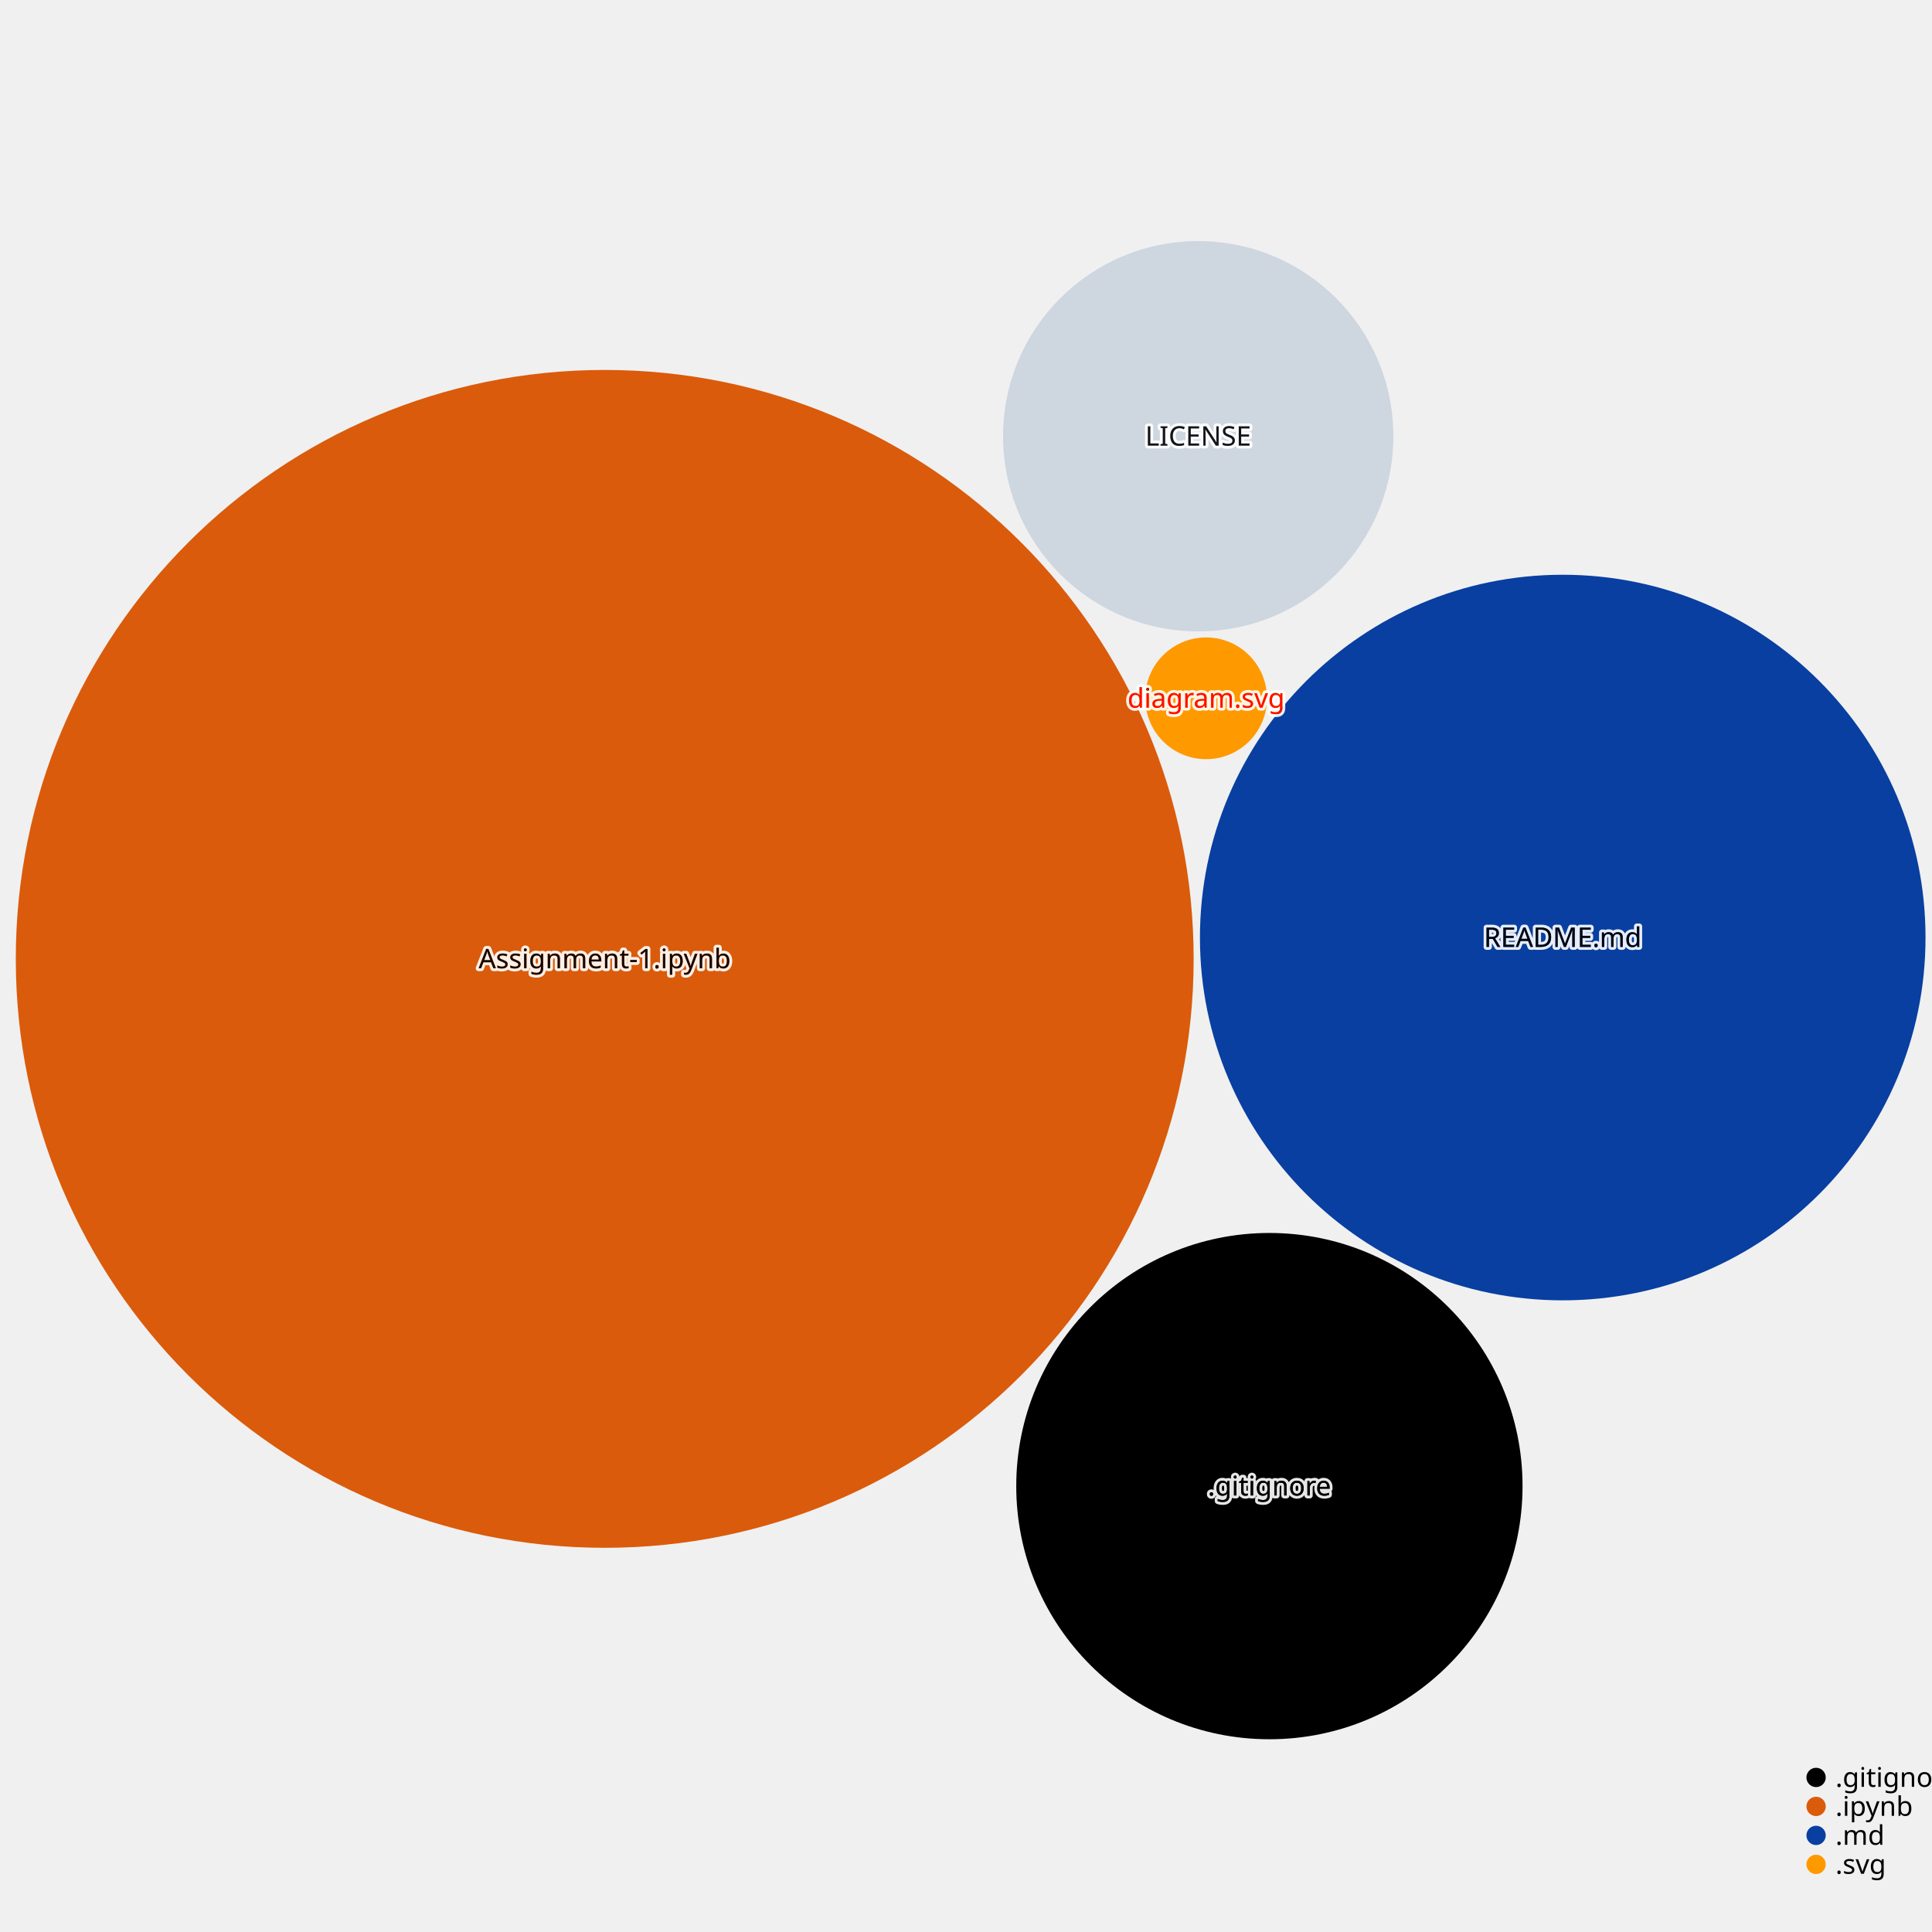
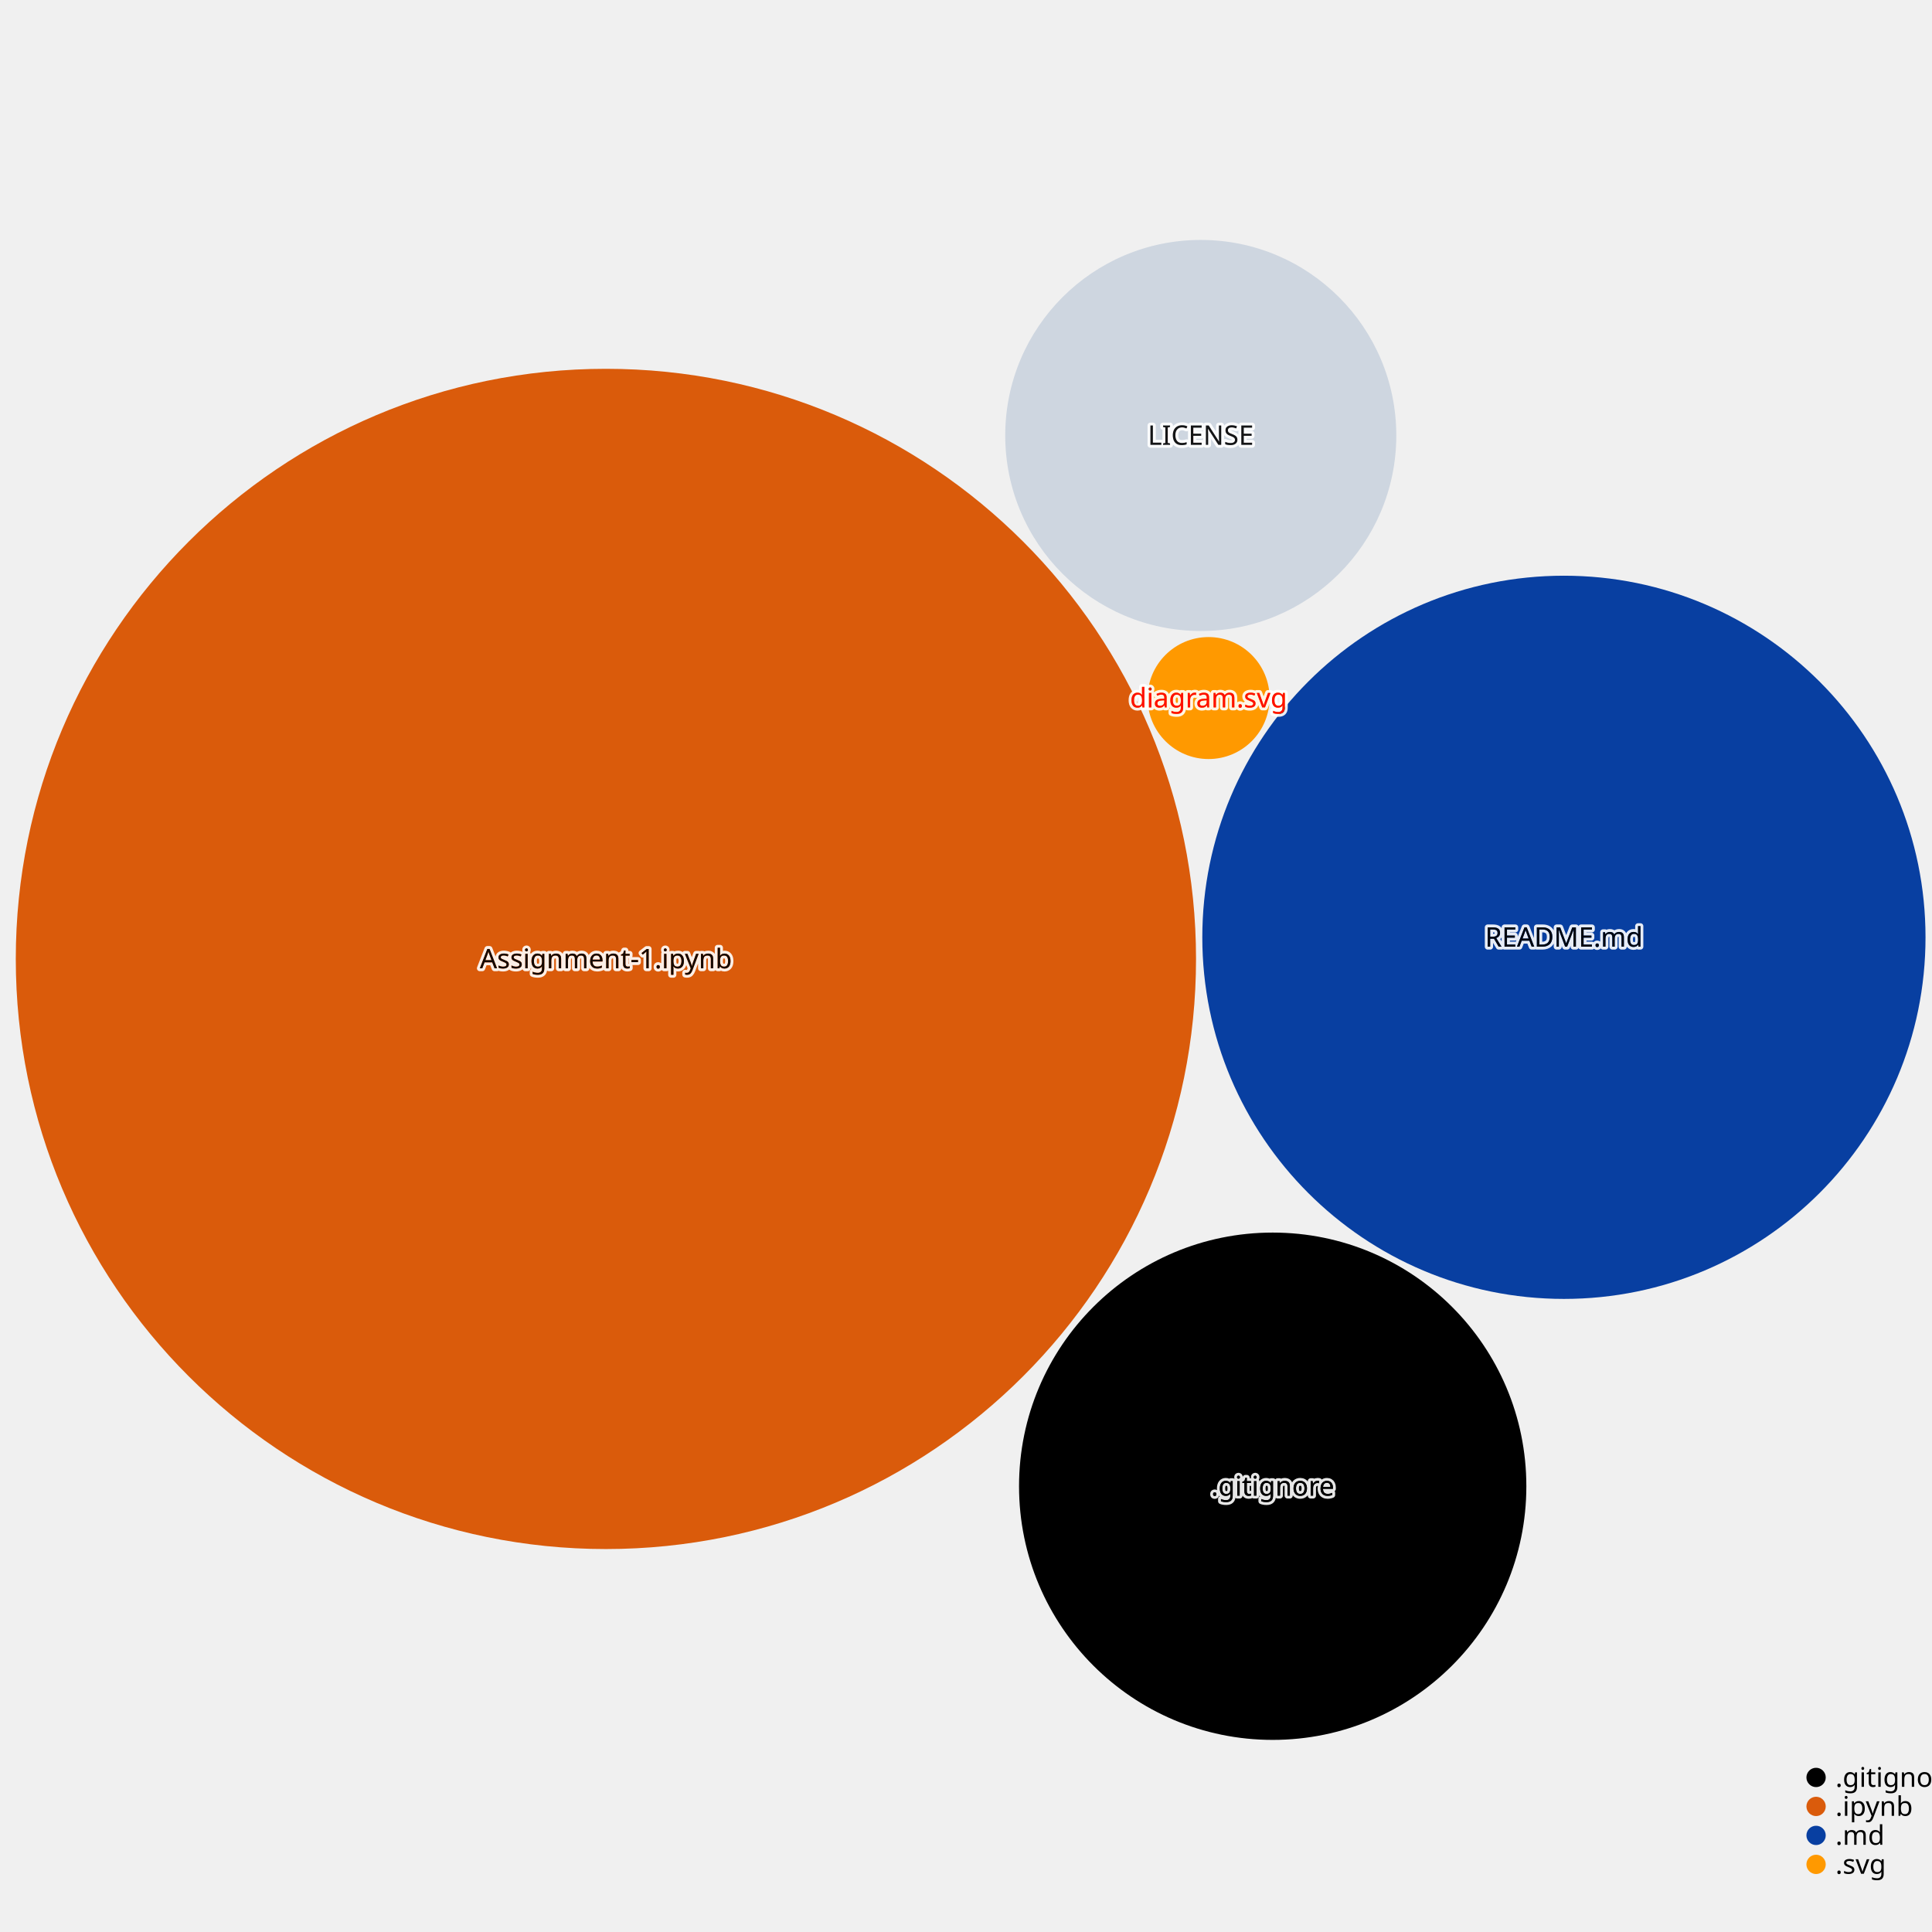
<svg xmlns="http://www.w3.org/2000/svg" width="1000" height="1000" style="background:white;font-family:sans-serif;overflow:visible">
  <defs>
    <filter id="glow" x="-50%" y="-50%" width="200%" height="200%">
      <feGaussianBlur stdDeviation="4" result="coloredBlur" />
      <feMerge>
        <feMergeNode in="coloredBlur" />
        <feMergeNode in="SourceGraphic" />
      </feMerge>
    </filter>
  </defs>
-   <g style="fill:#DA5B0B;transition:transform 0s ease-out, fill 0.1s ease-out" transform="translate(313.005, 496.3135)">
-     <circle style="transition:all 0.5s ease-out" r="304.83" stroke-width="0" stroke="#374151" />
+   <g style="fill:#DA5B0B;transition:transform 0s ease-out, fill 0.1s ease-out" transform="translate(313.6183, 496.3399)">
+     <circle style="transition:all 0.5s ease-out" r="305.446" stroke-width="0" stroke="#374151" />
  </g>
-   <g style="fill:#083fa1;transition:transform 0s ease-out, fill 0.1s ease-out" transform="translate(808.8679, 485.2721)">
-     <circle style="transition:all 0.5s ease-out" r="187.781" stroke-width="0" stroke="#374151" />
+   <g style="fill:#083fa1;transition:transform 0s ease-out, fill 0.1s ease-out" transform="translate(809.4789, 485.1509)">
+     <circle style="transition:all 0.5s ease-out" r="187.165" stroke-width="0" stroke="#374151" />
  </g>
-   <g style="fill:#000000;transition:transform 0s ease-out, fill 0.1s ease-out" transform="translate(657.0376, 769.2083)">
-     <circle style="transition:all 0.5s ease-out" r="131.027" stroke-width="0" stroke="#374151" />
+   <g style="fill:#000000;transition:transform 0s ease-out, fill 0.1s ease-out" transform="translate(658.7446, 769.2729)">
+     <circle style="transition:all 0.5s ease-out" r="131.292" stroke-width="0" stroke="#374151" />
  </g>
-   <g style="fill:#CED6E0;transition:transform 0s ease-out, fill 0.1s ease-out" transform="translate(620.1863, 225.7997)">
-     <circle style="transition:all 0.5s ease-out" r="101.003" stroke-width="0" stroke="#374151" />
+   <g style="fill:#CED6E0;transition:transform 0s ease-out, fill 0.1s ease-out" transform="translate(621.5147, 225.3971)">
+     <circle style="transition:all 0.5s ease-out" r="101.207" stroke-width="0" stroke="#374151" />
  </g>
-   <g style="fill:#ff9900;transition:transform 0s ease-out, fill 0.1s ease-out" transform="translate(624.2794, 361.4445)">
-     <circle style="transition:all 0.5s ease-out" r="31.504" stroke-width="0" stroke="#374151" />
+   <g style="fill:#ff9900;transition:transform 0s ease-out, fill 0.1s ease-out" transform="translate(625.5648, 361.3111)">
+     <circle style="transition:all 0.5s ease-out" r="31.567" stroke-width="0" stroke="#374151" />
  </g>
-   <g style="fill:#DA5B0B;transition:transform 0s ease-out" transform="translate(313.005, 496.3135)">
+   <g style="fill:#DA5B0B;transition:transform 0s ease-out" transform="translate(313.6183, 496.3399)">
    <text style="pointer-events:none;opacity:0.9;font-size:14px;font-weight:500;transition:all 0.5s ease-out" fill="#4B5563" text-anchor="middle" dominant-baseline="middle" stroke="white" stroke-width="3" stroke-linejoin="round">Assignment-1.ipynb</text>
    <text style="pointer-events:none;opacity:1;font-size:14px;font-weight:500;transition:all 0.5s ease-out" text-anchor="middle" dominant-baseline="middle">Assignment-1.ipynb</text>
    <text style="pointer-events:none;opacity:0.9;font-size:14px;font-weight:500;mix-blend-mode:color-burn;transition:all 0.5s ease-out" fill="#110101" text-anchor="middle" dominant-baseline="middle">Assignment-1.ipynb</text>
  </g>
-   <g style="fill:#083fa1;transition:transform 0s ease-out" transform="translate(808.8679, 485.2721)">
+   <g style="fill:#083fa1;transition:transform 0s ease-out" transform="translate(809.4789, 485.1509)">
    <text style="pointer-events:none;opacity:0.9;font-size:14px;font-weight:500;transition:all 0.5s ease-out" fill="#4B5563" text-anchor="middle" dominant-baseline="middle" stroke="white" stroke-width="3" stroke-linejoin="round">README.md</text>
    <text style="pointer-events:none;opacity:1;font-size:14px;font-weight:500;transition:all 0.5s ease-out" text-anchor="middle" dominant-baseline="middle">README.md</text>
    <text style="pointer-events:none;opacity:0.9;font-size:14px;font-weight:500;mix-blend-mode:color-burn;transition:all 0.5s ease-out" fill="#110101" text-anchor="middle" dominant-baseline="middle">README.md</text>
  </g>
-   <g style="fill:#000000;transition:transform 0s ease-out" transform="translate(657.0376, 769.2083)">
+   <g style="fill:#000000;transition:transform 0s ease-out" transform="translate(658.7446, 769.2729)">
    <text style="pointer-events:none;opacity:0.9;font-size:14px;font-weight:500;transition:all 0.5s ease-out" fill="#4B5563" text-anchor="middle" dominant-baseline="middle" stroke="white" stroke-width="3" stroke-linejoin="round">.gitignore</text>
    <text style="pointer-events:none;opacity:1;font-size:14px;font-weight:500;transition:all 0.5s ease-out" text-anchor="middle" dominant-baseline="middle">.gitignore</text>
    <text style="pointer-events:none;opacity:0.9;font-size:14px;font-weight:500;mix-blend-mode:color-burn;transition:all 0.5s ease-out" fill="#110101" text-anchor="middle" dominant-baseline="middle">.gitignore</text>
  </g>
-   <g style="fill:#CED6E0;transition:transform 0s ease-out" transform="translate(620.1863, 225.7997)">
+   <g style="fill:#CED6E0;transition:transform 0s ease-out" transform="translate(621.5147, 225.3971)">
    <text style="pointer-events:none;opacity:0.9;font-size:14px;font-weight:500;transition:all 0.5s ease-out" fill="#4B5563" text-anchor="middle" dominant-baseline="middle" stroke="white" stroke-width="3" stroke-linejoin="round">LICENSE</text>
    <text style="pointer-events:none;opacity:1;font-size:14px;font-weight:500;transition:all 0.5s ease-out" text-anchor="middle" dominant-baseline="middle">LICENSE</text>
    <text style="pointer-events:none;opacity:0.9;font-size:14px;font-weight:500;mix-blend-mode:color-burn;transition:all 0.5s ease-out" fill="#110101" text-anchor="middle" dominant-baseline="middle">LICENSE</text>
  </g>
-   <g style="fill:#ff9900;transition:transform 0s ease-out" transform="translate(624.2794, 361.4445)">
+   <g style="fill:#ff9900;transition:transform 0s ease-out" transform="translate(625.5648, 361.3111)">
    <text style="pointer-events:none;opacity:0.9;font-size:14px;font-weight:500;transition:all 0.5s ease-out" fill="#4B5563" text-anchor="middle" dominant-baseline="middle" stroke="white" stroke-width="3" stroke-linejoin="round">diagram.svg</text>
    <text style="pointer-events:none;opacity:1;font-size:14px;font-weight:500;transition:all 0.5s ease-out" text-anchor="middle" dominant-baseline="middle">diagram.svg</text>
    <text style="pointer-events:none;opacity:0.9;font-size:14px;font-weight:500;mix-blend-mode:color-burn;transition:all 0.5s ease-out" fill="#110101" text-anchor="middle" dominant-baseline="middle">diagram.svg</text>
  </g>
  <g transform="translate(940, 920)">
    <g transform="translate(0, 0)">
      <circle r="5" fill="#000000" />
      <text x="10" style="font-size:14px;font-weight:300" dominant-baseline="middle">.gitignore</text>
    </g>
    <g transform="translate(0, 15)">
      <circle r="5" fill="#DA5B0B" />
      <text x="10" style="font-size:14px;font-weight:300" dominant-baseline="middle">.ipynb</text>
    </g>
    <g transform="translate(0, 30)">
      <circle r="5" fill="#083fa1" />
      <text x="10" style="font-size:14px;font-weight:300" dominant-baseline="middle">.md</text>
    </g>
    <g transform="translate(0, 45)">
      <circle r="5" fill="#ff9900" />
      <text x="10" style="font-size:14px;font-weight:300" dominant-baseline="middle">.svg</text>
    </g>
    <g fill="#9CA3AF" style="font-weight:300;font-style:italic;font-size:12px">each dot sized by file size</g>
  </g>
</svg>
